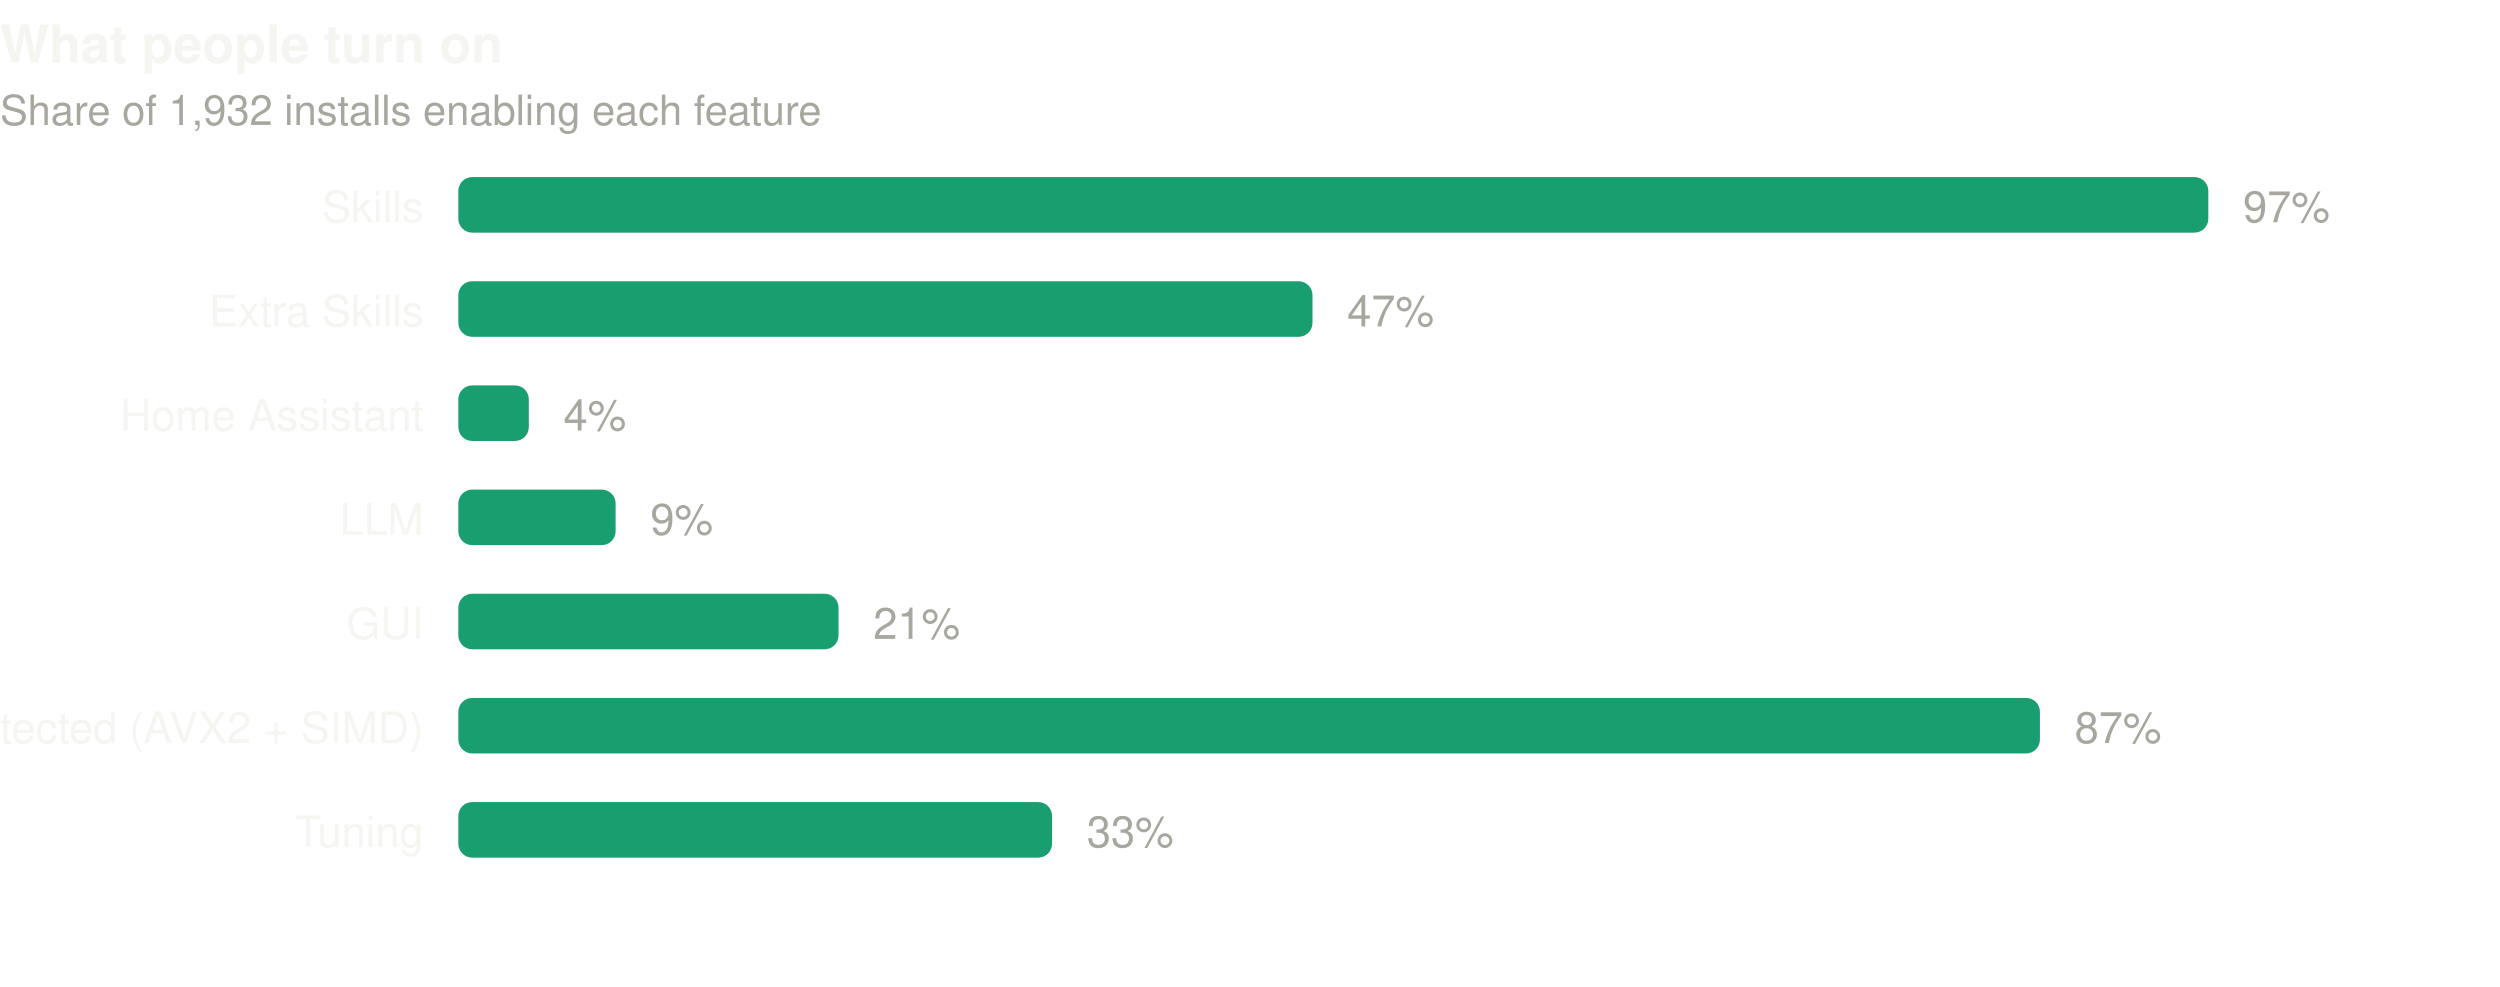
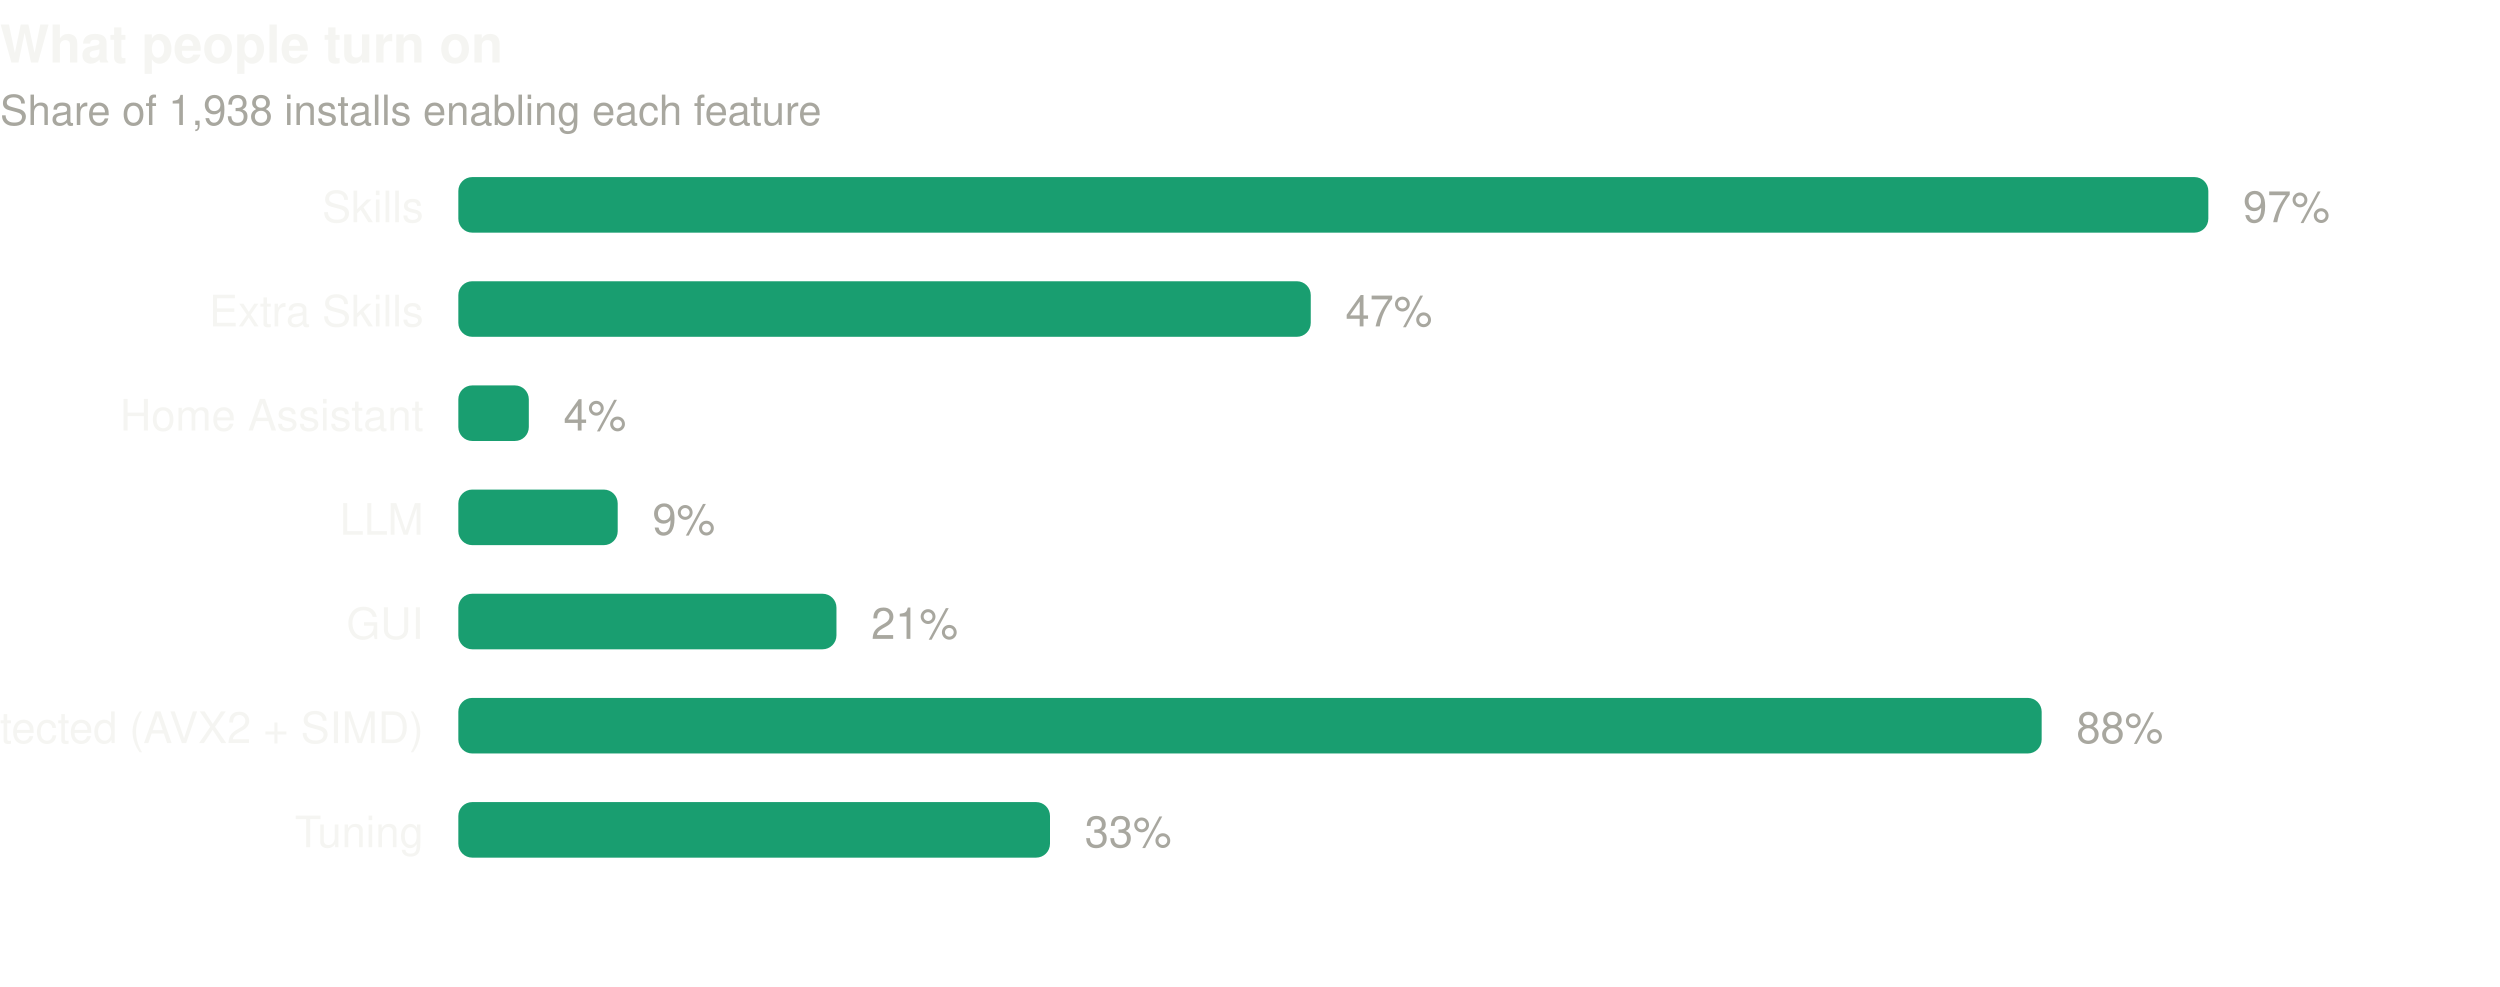
- <svg xmlns="http://www.w3.org/2000/svg" width="720" height="284" viewBox="0 0 720 284" role="img" aria-label="What people turn on. Share of 1,932 installs enabling each feature">
+ <svg xmlns="http://www.w3.org/2000/svg" width="720" height="284" viewBox="0 0 720 284" role="img" aria-label="What people turn on. Share of 1,938 installs enabling each feature">
  <text x="0" y="18" font-family="ui-sans-serif,-apple-system,BlinkMacSystemFont,'Segoe UI',Helvetica,Arial,sans-serif" font-size="15" font-weight="600" fill="#f5f5f2">What people turn on</text>
-   <text x="0" y="36" font-family="ui-sans-serif,-apple-system,BlinkMacSystemFont,'Segoe UI',Helvetica,Arial,sans-serif" font-size="12" fill="#a8a79f">Share of 1,932 installs enabling each feature</text>
+   <text x="0" y="36" font-family="ui-sans-serif,-apple-system,BlinkMacSystemFont,'Segoe UI',Helvetica,Arial,sans-serif" font-size="12" fill="#a8a79f">Share of 1,938 installs enabling each feature</text>
  <text x="122" y="64.0" text-anchor="end" font-family="ui-sans-serif,-apple-system,BlinkMacSystemFont,'Segoe UI',Helvetica,Arial,sans-serif" font-size="12.5" fill="#f5f5f2">Skills</text>
  <rect x="132" y="51.0" width="504.0" height="16" rx="4" fill="#199e70" />
  <text x="646.0" y="64.0" font-family="ui-sans-serif,-apple-system,BlinkMacSystemFont,'Segoe UI',Helvetica,Arial,sans-serif" font-size="12.5" fill="#a8a79f">97%</text>
  <text x="122" y="94.0" text-anchor="end" font-family="ui-sans-serif,-apple-system,BlinkMacSystemFont,'Segoe UI',Helvetica,Arial,sans-serif" font-size="12.5" fill="#f5f5f2">Extra Skills</text>
-   <rect x="132" y="81.0" width="246.0" height="16" rx="4" fill="#199e70" />
-   <text x="388.0" y="94.0" font-family="ui-sans-serif,-apple-system,BlinkMacSystemFont,'Segoe UI',Helvetica,Arial,sans-serif" font-size="12.5" fill="#a8a79f">47%</text>
+   <rect x="132" y="81.0" width="245.5" height="16" rx="4" fill="#199e70" />
+   <text x="387.5" y="94.0" font-family="ui-sans-serif,-apple-system,BlinkMacSystemFont,'Segoe UI',Helvetica,Arial,sans-serif" font-size="12.5" fill="#a8a79f">47%</text>
  <text x="122" y="124.0" text-anchor="end" font-family="ui-sans-serif,-apple-system,BlinkMacSystemFont,'Segoe UI',Helvetica,Arial,sans-serif" font-size="12.5" fill="#f5f5f2">Home Assistant</text>
  <rect x="132" y="111.0" width="20.3" height="16" rx="4" fill="#199e70" />
  <text x="162.3" y="124.0" font-family="ui-sans-serif,-apple-system,BlinkMacSystemFont,'Segoe UI',Helvetica,Arial,sans-serif" font-size="12.5" fill="#a8a79f">4%</text>
  <text x="122" y="154.0" text-anchor="end" font-family="ui-sans-serif,-apple-system,BlinkMacSystemFont,'Segoe UI',Helvetica,Arial,sans-serif" font-size="12.5" fill="#f5f5f2">LLM</text>
-   <rect x="132" y="141.0" width="45.3" height="16" rx="4" fill="#199e70" />
-   <text x="187.3" y="154.0" font-family="ui-sans-serif,-apple-system,BlinkMacSystemFont,'Segoe UI',Helvetica,Arial,sans-serif" font-size="12.5" fill="#a8a79f">9%</text>
+   <rect x="132" y="141.0" width="45.9" height="16" rx="4" fill="#199e70" />
+   <text x="187.9" y="154.0" font-family="ui-sans-serif,-apple-system,BlinkMacSystemFont,'Segoe UI',Helvetica,Arial,sans-serif" font-size="12.5" fill="#a8a79f">9%</text>
  <text x="122" y="184.0" text-anchor="end" font-family="ui-sans-serif,-apple-system,BlinkMacSystemFont,'Segoe UI',Helvetica,Arial,sans-serif" font-size="12.5" fill="#f5f5f2">GUI</text>
-   <rect x="132" y="171.0" width="109.5" height="16" rx="4" fill="#199e70" />
-   <text x="251.5" y="184.0" font-family="ui-sans-serif,-apple-system,BlinkMacSystemFont,'Segoe UI',Helvetica,Arial,sans-serif" font-size="12.5" fill="#a8a79f">21%</text>
+   <rect x="132" y="171.0" width="108.9" height="16" rx="4" fill="#199e70" />
+   <text x="250.9" y="184.0" font-family="ui-sans-serif,-apple-system,BlinkMacSystemFont,'Segoe UI',Helvetica,Arial,sans-serif" font-size="12.5" fill="#a8a79f">21%</text>
  <text x="122" y="214.0" text-anchor="end" font-family="ui-sans-serif,-apple-system,BlinkMacSystemFont,'Segoe UI',Helvetica,Arial,sans-serif" font-size="12.5" fill="#f5f5f2">CPU capability detected (AVX2 + SIMD)</text>
-   <rect x="132" y="201.0" width="455.5" height="16" rx="4" fill="#199e70" />
-   <text x="597.5" y="214.0" font-family="ui-sans-serif,-apple-system,BlinkMacSystemFont,'Segoe UI',Helvetica,Arial,sans-serif" font-size="12.5" fill="#a8a79f">87%</text>
+   <rect x="132" y="201.0" width="456.0" height="16" rx="4" fill="#199e70" />
+   <text x="598.0" y="214.0" font-family="ui-sans-serif,-apple-system,BlinkMacSystemFont,'Segoe UI',Helvetica,Arial,sans-serif" font-size="12.5" fill="#a8a79f">88%</text>
  <text x="122" y="244.0" text-anchor="end" font-family="ui-sans-serif,-apple-system,BlinkMacSystemFont,'Segoe UI',Helvetica,Arial,sans-serif" font-size="12.5" fill="#f5f5f2">Tuning</text>
-   <rect x="132" y="231.0" width="171.0" height="16" rx="4" fill="#199e70" />
-   <text x="313.0" y="244.0" font-family="ui-sans-serif,-apple-system,BlinkMacSystemFont,'Segoe UI',Helvetica,Arial,sans-serif" font-size="12.5" fill="#a8a79f">33%</text>
+   <rect x="132" y="231.0" width="170.4" height="16" rx="4" fill="#199e70" />
+   <text x="312.4" y="244.0" font-family="ui-sans-serif,-apple-system,BlinkMacSystemFont,'Segoe UI',Helvetica,Arial,sans-serif" font-size="12.5" fill="#a8a79f">33%</text>
</svg>
